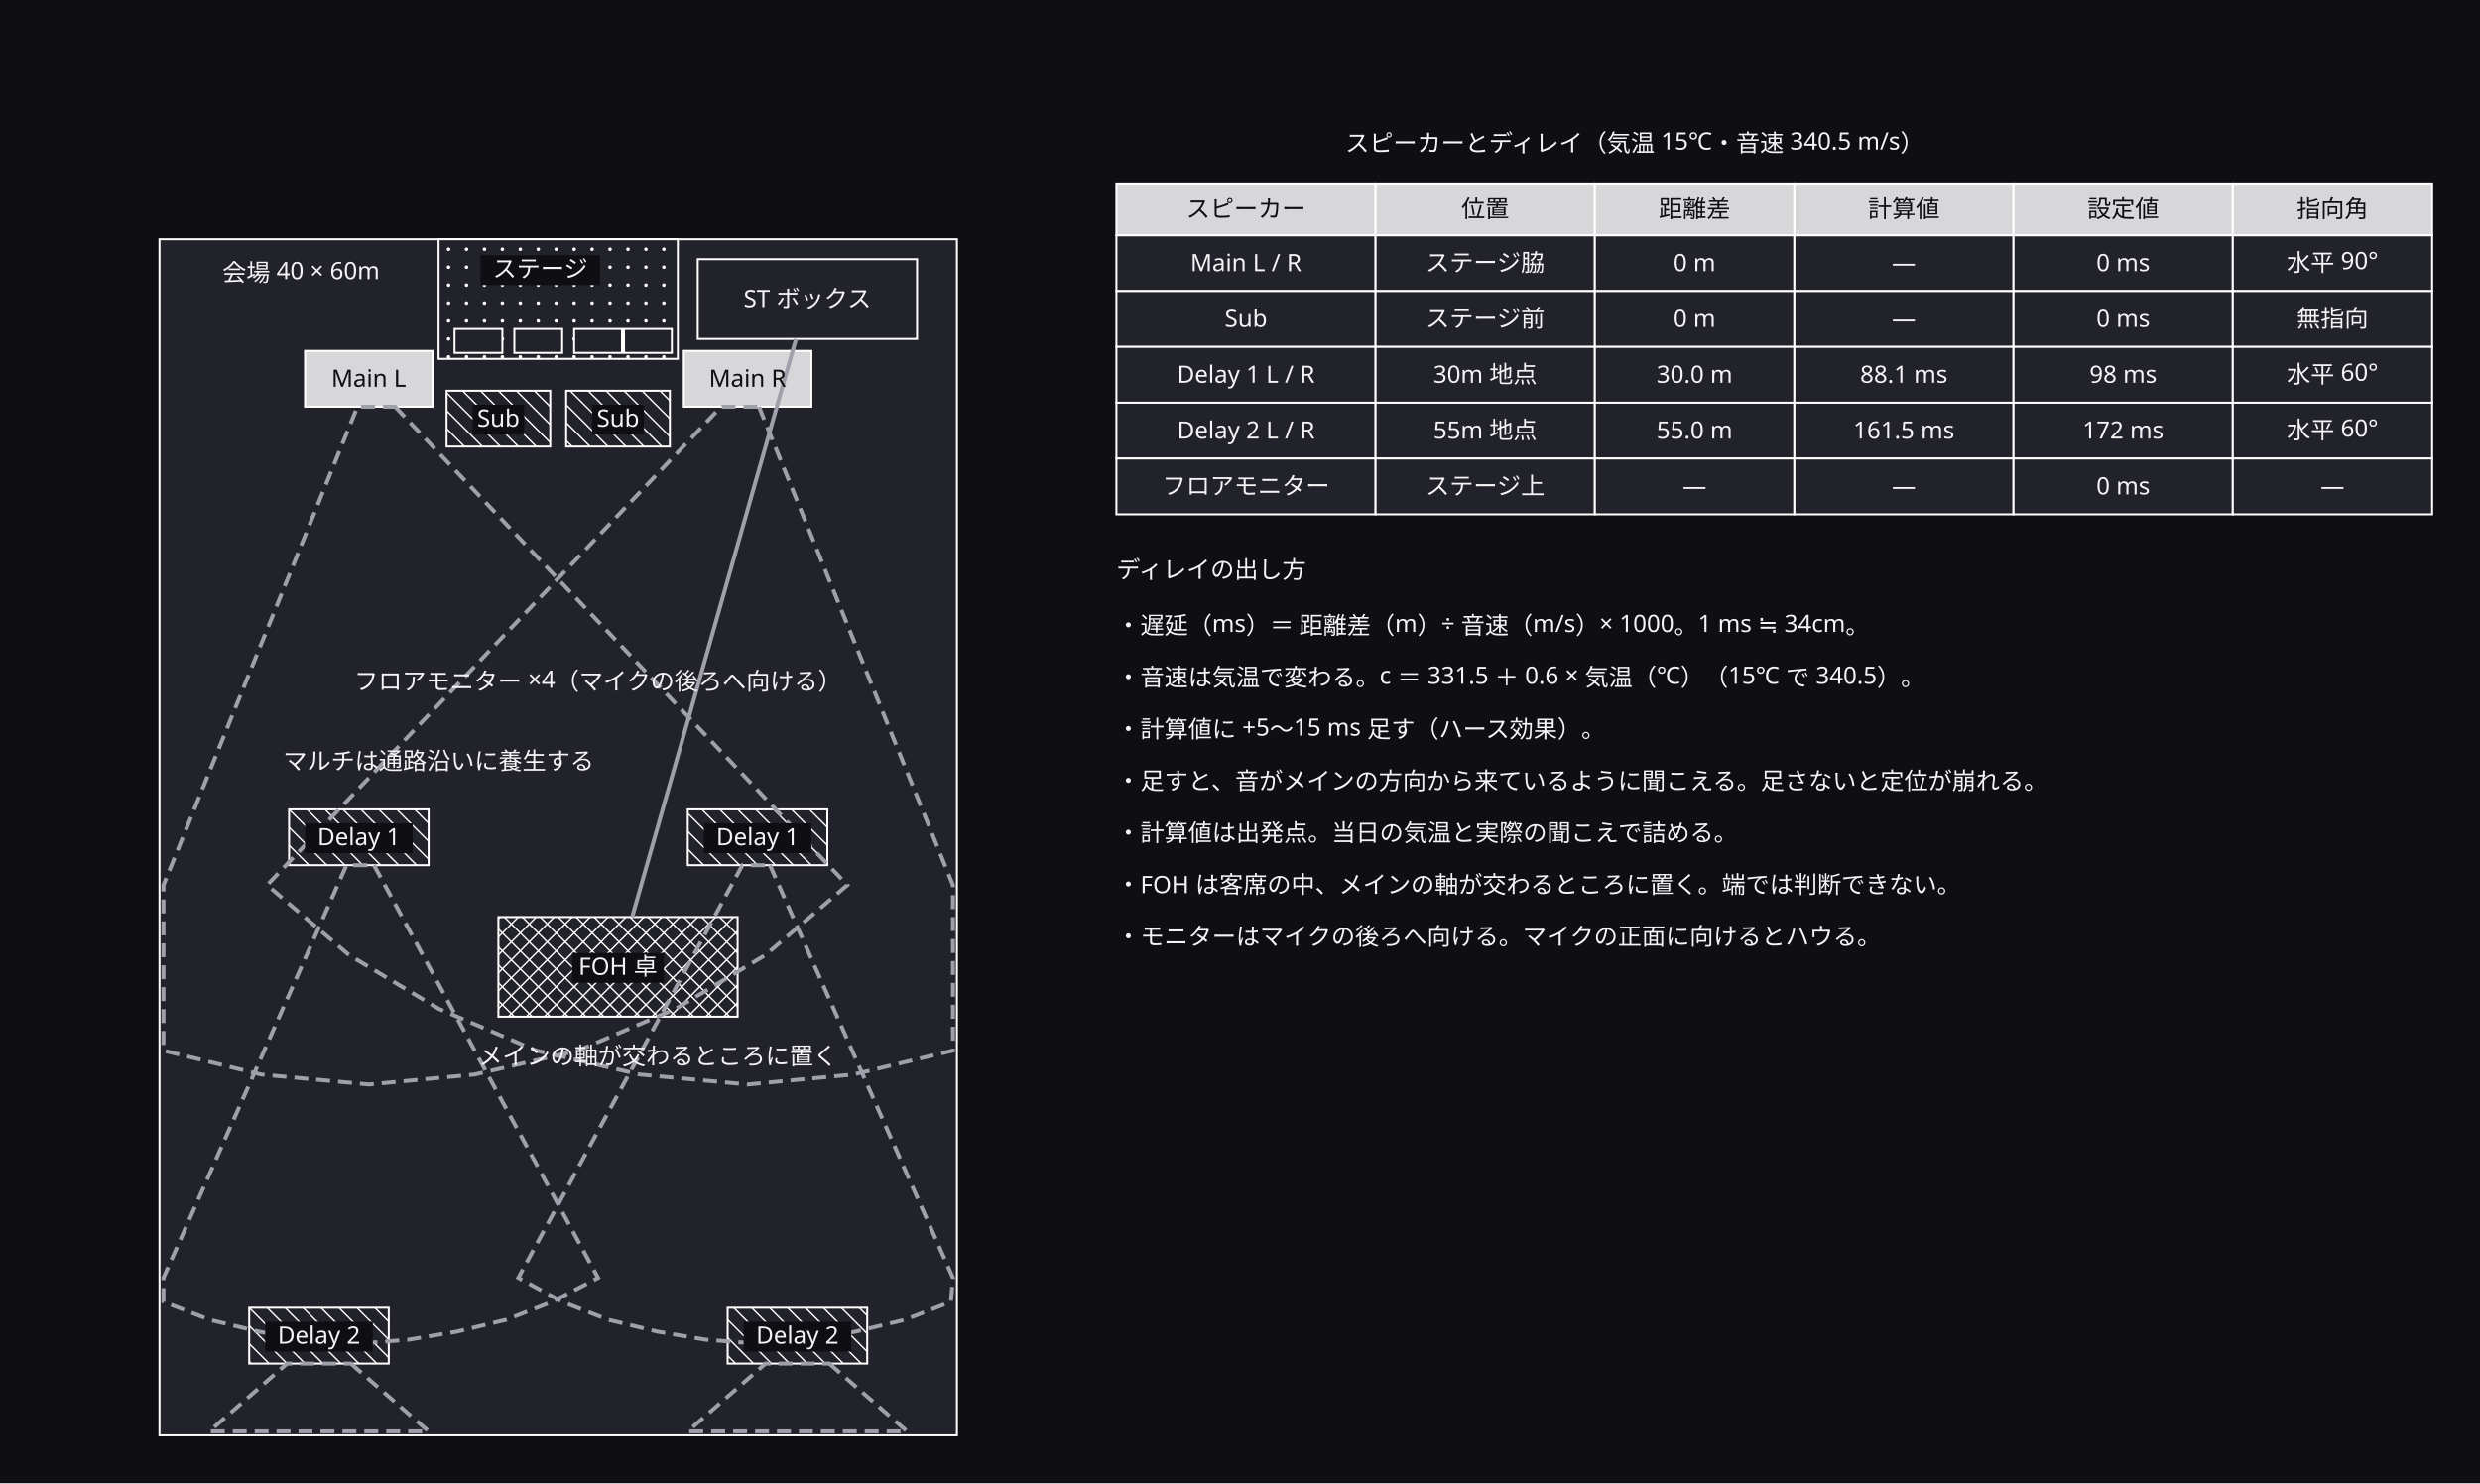
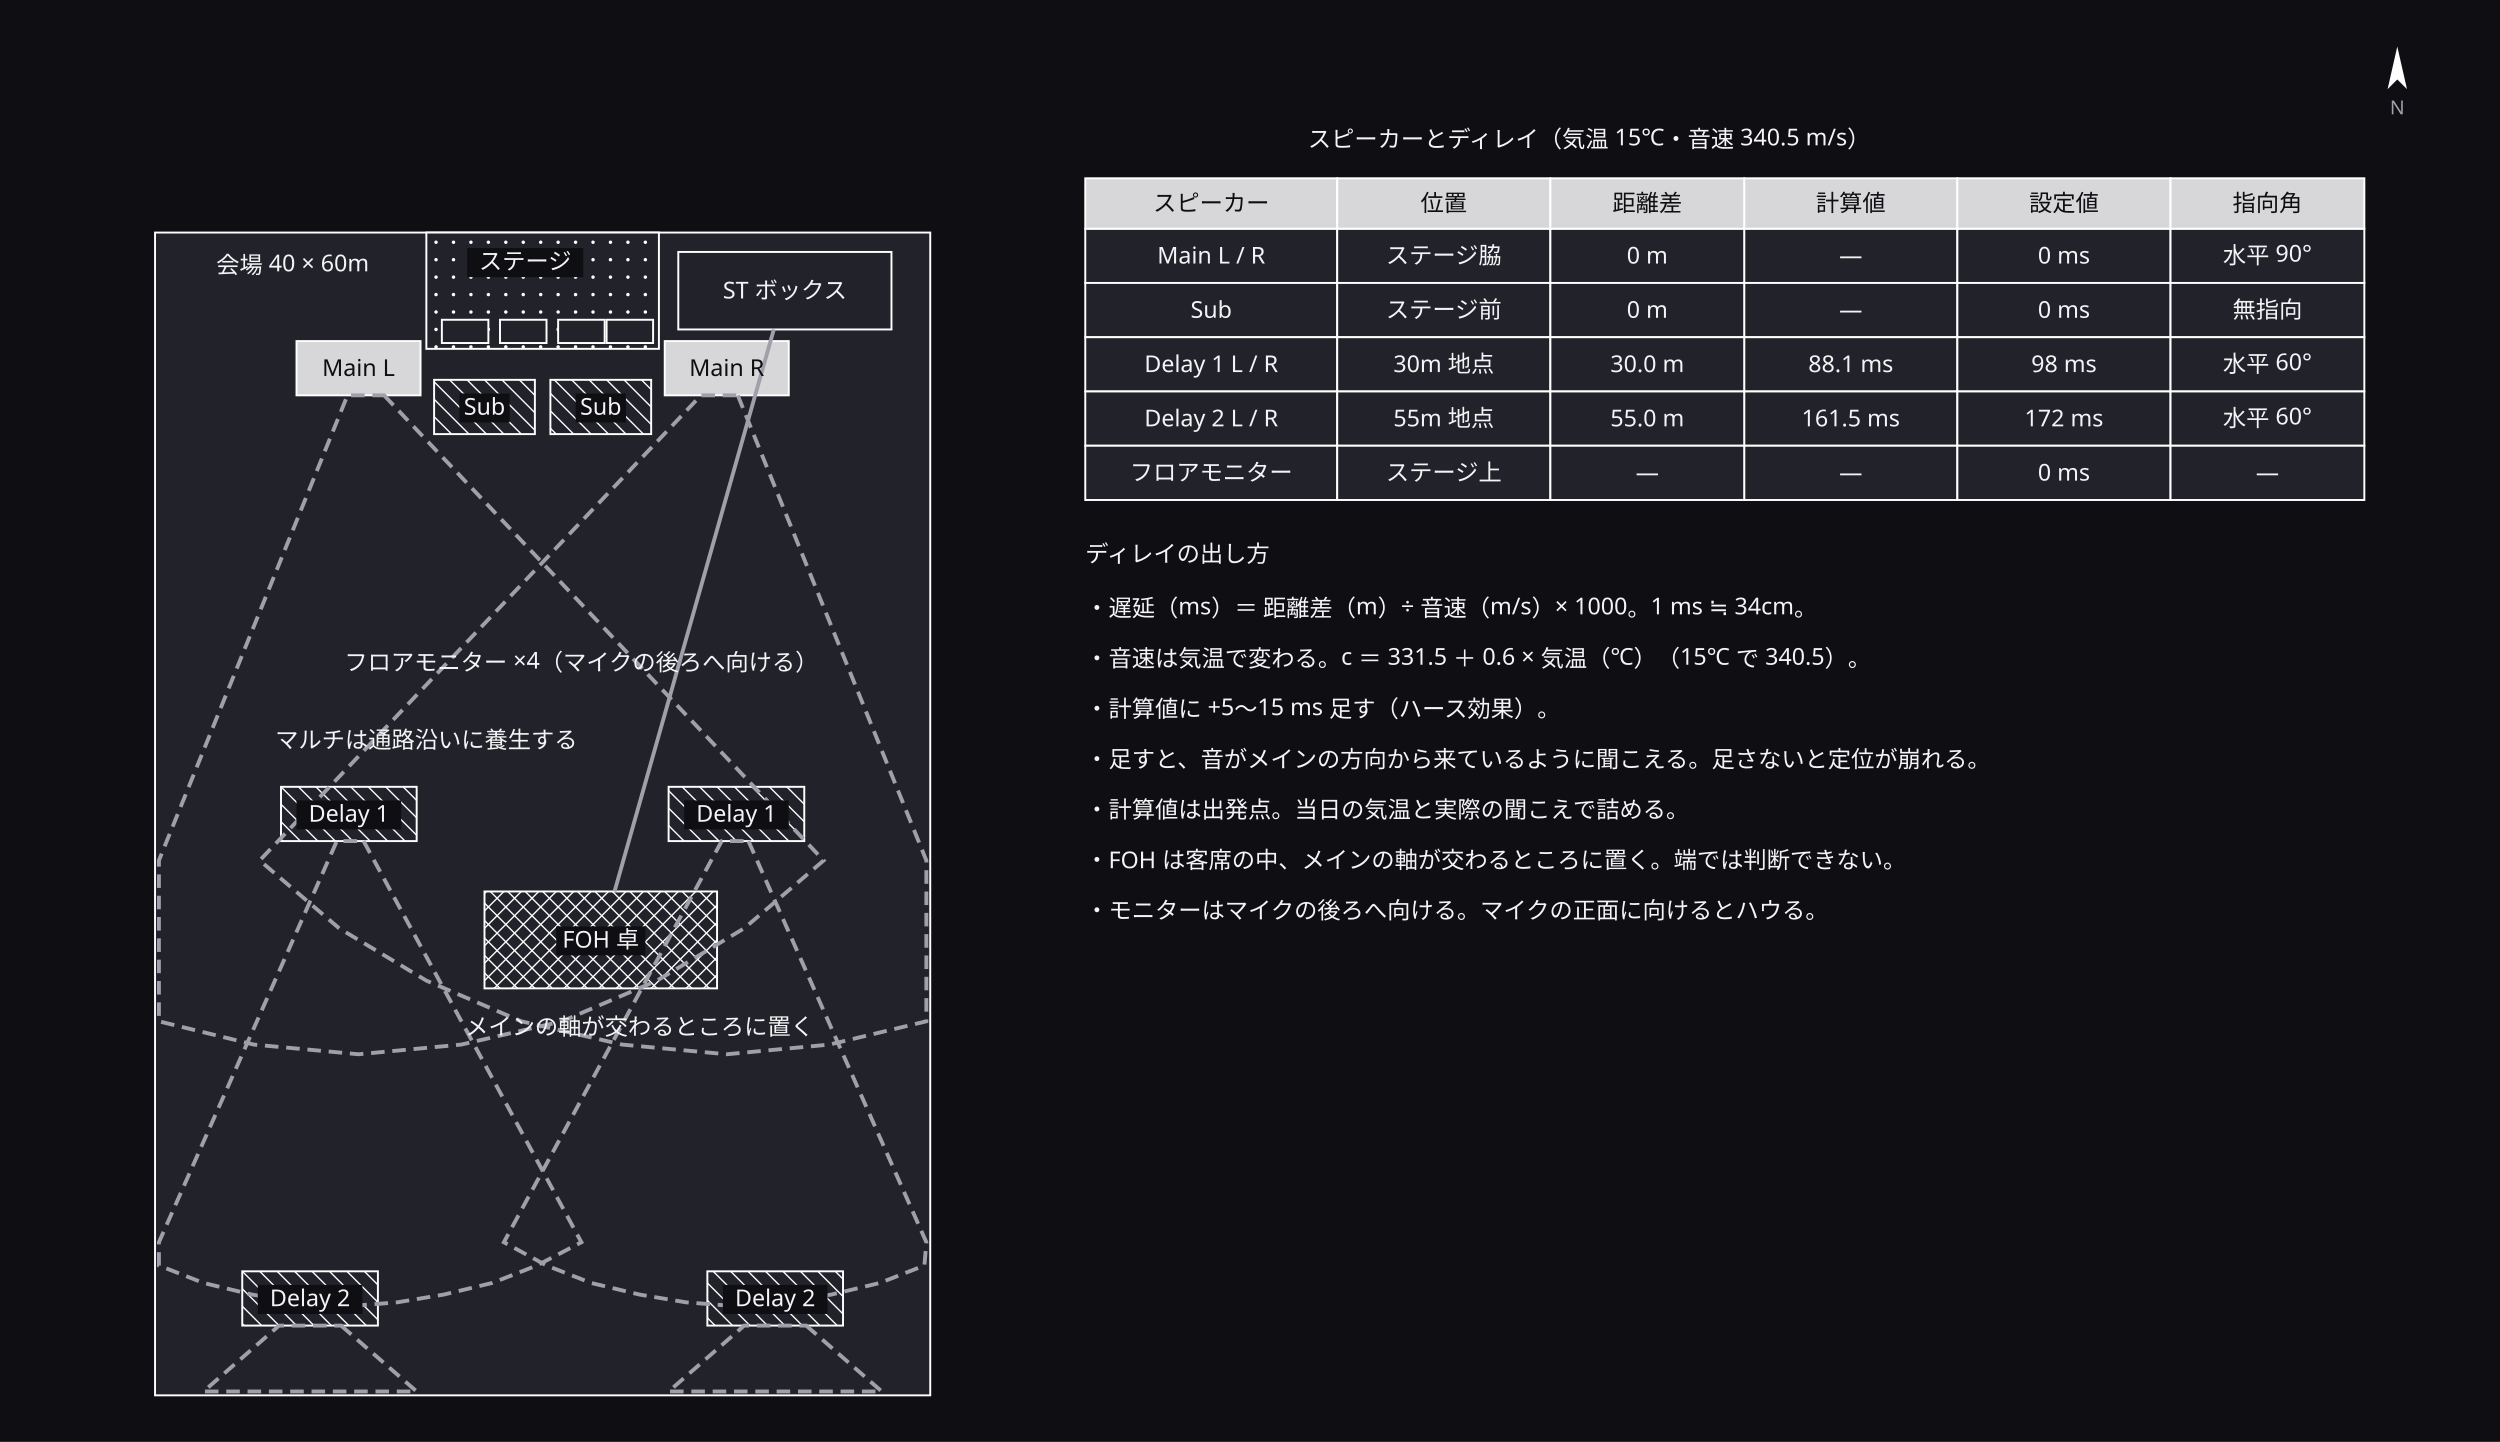
- <svg xmlns="http://www.w3.org/2000/svg" width="1244" height="744" viewBox="0 0 1244 744">
+ <svg xmlns="http://www.w3.org/2000/svg" width="1290" height="744" viewBox="0 0 1290 744">
  <defs>
    <marker id="arrow" viewBox="0 0 10 10" refX="9" refY="5" markerWidth="6" markerHeight="6" orient="auto">
      <path d="M 0 0 L 10 5 L 0 10 z" fill="#a0a0ab" />
    </marker>
  </defs>
-   <rect data-paper="1" x="0" y="0" width="1244" height="744" fill="#0f0f13" />
+   <rect data-paper="1" x="0" y="0" width="1290" height="744" fill="#0f0f13" />
  <g data-node="venue" data-pinned="false" data-shape="rect">
    <rect x="80" y="120" width="400" height="600" fill="#22222a" stroke="#ffffff" stroke-width="1" />
  </g>
  <g data-node="n3" data-pinned="false" data-shape="rect" />
  <g data-node="tb_t" data-pinned="false" data-shape="rect" />
  <g data-node="n1" data-pinned="false" data-shape="rect" />
  <g data-node="n5" data-pinned="false" data-shape="rect" />
  <g data-node="n6" data-pinned="false" data-shape="rect" />
  <g data-node="n0" data-pinned="false" data-shape="rect" />
  <g data-node="n4" data-pinned="false" data-shape="rect" />
  <g data-node="stage" data-pinned="false" data-shape="rect">
    <rect x="220" y="120" width="120" height="60" fill="#22222a" stroke="#ffffff" stroke-width="1" />
    <circle cx="225" cy="125" r="0.9" fill="#ffffff" />
    <circle cx="234" cy="125" r="0.9" fill="#ffffff" />
    <circle cx="243" cy="125" r="0.9" fill="#ffffff" />
    <circle cx="252" cy="125" r="0.9" fill="#ffffff" />
    <circle cx="261" cy="125" r="0.9" fill="#ffffff" />
    <circle cx="270" cy="125" r="0.9" fill="#ffffff" />
    <circle cx="279" cy="125" r="0.9" fill="#ffffff" />
    <circle cx="288" cy="125" r="0.9" fill="#ffffff" />
    <circle cx="297" cy="125" r="0.9" fill="#ffffff" />
    <circle cx="306" cy="125" r="0.9" fill="#ffffff" />
    <circle cx="315" cy="125" r="0.9" fill="#ffffff" />
    <circle cx="324" cy="125" r="0.9" fill="#ffffff" />
    <circle cx="333" cy="125" r="0.9" fill="#ffffff" />
    <circle cx="225" cy="134" r="0.9" fill="#ffffff" />
    <circle cx="234" cy="134" r="0.9" fill="#ffffff" />
    <circle cx="243" cy="134" r="0.9" fill="#ffffff" />
    <circle cx="252" cy="134" r="0.9" fill="#ffffff" />
    <circle cx="261" cy="134" r="0.9" fill="#ffffff" />
    <circle cx="270" cy="134" r="0.9" fill="#ffffff" />
    <circle cx="279" cy="134" r="0.9" fill="#ffffff" />
    <circle cx="288" cy="134" r="0.9" fill="#ffffff" />
    <circle cx="297" cy="134" r="0.9" fill="#ffffff" />
    <circle cx="306" cy="134" r="0.9" fill="#ffffff" />
    <circle cx="315" cy="134" r="0.9" fill="#ffffff" />
    <circle cx="324" cy="134" r="0.9" fill="#ffffff" />
    <circle cx="333" cy="134" r="0.9" fill="#ffffff" />
    <circle cx="225" cy="143" r="0.9" fill="#ffffff" />
    <circle cx="234" cy="143" r="0.9" fill="#ffffff" />
    <circle cx="243" cy="143" r="0.9" fill="#ffffff" />
    <circle cx="252" cy="143" r="0.9" fill="#ffffff" />
    <circle cx="261" cy="143" r="0.9" fill="#ffffff" />
    <circle cx="270" cy="143" r="0.9" fill="#ffffff" />
    <circle cx="279" cy="143" r="0.9" fill="#ffffff" />
    <circle cx="288" cy="143" r="0.9" fill="#ffffff" />
    <circle cx="297" cy="143" r="0.9" fill="#ffffff" />
    <circle cx="306" cy="143" r="0.9" fill="#ffffff" />
    <circle cx="315" cy="143" r="0.9" fill="#ffffff" />
    <circle cx="324" cy="143" r="0.9" fill="#ffffff" />
    <circle cx="333" cy="143" r="0.9" fill="#ffffff" />
    <circle cx="225" cy="152" r="0.9" fill="#ffffff" />
    <circle cx="234" cy="152" r="0.9" fill="#ffffff" />
    <circle cx="243" cy="152" r="0.9" fill="#ffffff" />
    <circle cx="252" cy="152" r="0.9" fill="#ffffff" />
    <circle cx="261" cy="152" r="0.9" fill="#ffffff" />
    <circle cx="270" cy="152" r="0.9" fill="#ffffff" />
    <circle cx="279" cy="152" r="0.9" fill="#ffffff" />
    <circle cx="288" cy="152" r="0.9" fill="#ffffff" />
    <circle cx="297" cy="152" r="0.9" fill="#ffffff" />
    <circle cx="306" cy="152" r="0.9" fill="#ffffff" />
    <circle cx="315" cy="152" r="0.9" fill="#ffffff" />
    <circle cx="324" cy="152" r="0.9" fill="#ffffff" />
    <circle cx="333" cy="152" r="0.9" fill="#ffffff" />
    <circle cx="225" cy="161" r="0.9" fill="#ffffff" />
    <circle cx="234" cy="161" r="0.9" fill="#ffffff" />
    <circle cx="243" cy="161" r="0.9" fill="#ffffff" />
    <circle cx="252" cy="161" r="0.9" fill="#ffffff" />
    <circle cx="261" cy="161" r="0.9" fill="#ffffff" />
    <circle cx="270" cy="161" r="0.9" fill="#ffffff" />
    <circle cx="279" cy="161" r="0.9" fill="#ffffff" />
    <circle cx="288" cy="161" r="0.9" fill="#ffffff" />
    <circle cx="297" cy="161" r="0.9" fill="#ffffff" />
    <circle cx="306" cy="161" r="0.9" fill="#ffffff" />
    <circle cx="315" cy="161" r="0.9" fill="#ffffff" />
    <circle cx="324" cy="161" r="0.9" fill="#ffffff" />
    <circle cx="333" cy="161" r="0.9" fill="#ffffff" />
    <circle cx="225" cy="170" r="0.9" fill="#ffffff" />
    <circle cx="234" cy="170" r="0.9" fill="#ffffff" />
    <circle cx="243" cy="170" r="0.9" fill="#ffffff" />
    <circle cx="252" cy="170" r="0.9" fill="#ffffff" />
    <circle cx="261" cy="170" r="0.9" fill="#ffffff" />
    <circle cx="270" cy="170" r="0.9" fill="#ffffff" />
    <circle cx="279" cy="170" r="0.9" fill="#ffffff" />
    <circle cx="288" cy="170" r="0.9" fill="#ffffff" />
    <circle cx="297" cy="170" r="0.9" fill="#ffffff" />
    <circle cx="306" cy="170" r="0.9" fill="#ffffff" />
    <circle cx="315" cy="170" r="0.9" fill="#ffffff" />
    <circle cx="324" cy="170" r="0.9" fill="#ffffff" />
    <circle cx="333" cy="170" r="0.9" fill="#ffffff" />
    <circle cx="225" cy="179" r="0.9" fill="#ffffff" />
    <circle cx="234" cy="179" r="0.9" fill="#ffffff" />
    <circle cx="243" cy="179" r="0.9" fill="#ffffff" />
    <circle cx="252" cy="179" r="0.9" fill="#ffffff" />
    <circle cx="261" cy="179" r="0.9" fill="#ffffff" />
    <circle cx="270" cy="179" r="0.9" fill="#ffffff" />
    <circle cx="279" cy="179" r="0.9" fill="#ffffff" />
    <circle cx="288" cy="179" r="0.9" fill="#ffffff" />
    <circle cx="297" cy="179" r="0.9" fill="#ffffff" />
    <circle cx="306" cy="179" r="0.9" fill="#ffffff" />
    <circle cx="315" cy="179" r="0.9" fill="#ffffff" />
    <circle cx="324" cy="179" r="0.9" fill="#ffffff" />
    <circle cx="333" cy="179" r="0.9" fill="#ffffff" />
  </g>
  <g data-node="mon_n" data-pinned="false" data-shape="rect" />
  <g data-node="f_t" data-pinned="false" data-shape="rect" />
  <g data-node="foh_n" data-pinned="false" data-shape="rect" />
  <g data-node="n2" data-pinned="false" data-shape="rect" />
  <g data-node="snake_n" data-pinned="false" data-shape="rect" />
  <g data-node="foh" data-pinned="false" data-shape="rect">
    <rect x="250" y="460" width="120" height="50" fill="#22222a" stroke="#ffffff" stroke-width="1" />
    <line x1="370" y1="469" x2="361" y2="460" stroke="#ffffff" stroke-width="0.7" />
    <line x1="370" y1="478" x2="352" y2="460" stroke="#ffffff" stroke-width="0.7" />
    <line x1="370" y1="487" x2="343" y2="460" stroke="#ffffff" stroke-width="0.7" />
    <line x1="370" y1="496" x2="334" y2="460" stroke="#ffffff" stroke-width="0.7" />
    <line x1="370" y1="505" x2="325" y2="460" stroke="#ffffff" stroke-width="0.7" />
    <line x1="316" y1="460" x2="366" y2="510" stroke="#ffffff" stroke-width="0.7" />
    <line x1="307" y1="460" x2="357" y2="510" stroke="#ffffff" stroke-width="0.7" />
    <line x1="298" y1="460" x2="348" y2="510" stroke="#ffffff" stroke-width="0.7" />
    <line x1="289" y1="460" x2="339" y2="510" stroke="#ffffff" stroke-width="0.7" />
    <line x1="280" y1="460" x2="330" y2="510" stroke="#ffffff" stroke-width="0.7" />
    <line x1="271" y1="460" x2="321" y2="510" stroke="#ffffff" stroke-width="0.7" />
    <line x1="262" y1="460" x2="312" y2="510" stroke="#ffffff" stroke-width="0.7" />
    <line x1="253" y1="460" x2="303" y2="510" stroke="#ffffff" stroke-width="0.7" />
    <line x1="250" y1="466" x2="294" y2="510" stroke="#ffffff" stroke-width="0.7" />
    <line x1="250" y1="475" x2="285" y2="510" stroke="#ffffff" stroke-width="0.7" />
    <line x1="250" y1="484" x2="276" y2="510" stroke="#ffffff" stroke-width="0.7" />
    <line x1="250" y1="493" x2="267" y2="510" stroke="#ffffff" stroke-width="0.7" />
    <line x1="250" y1="502" x2="258" y2="510" stroke="#ffffff" stroke-width="0.7" />
    <line x1="250" y1="461" x2="251" y2="460" stroke="#ffffff" stroke-width="0.7" />
    <line x1="250" y1="470" x2="260" y2="460" stroke="#ffffff" stroke-width="0.7" />
    <line x1="250" y1="479" x2="269" y2="460" stroke="#ffffff" stroke-width="0.7" />
    <line x1="250" y1="488" x2="278" y2="460" stroke="#ffffff" stroke-width="0.7" />
    <line x1="250" y1="497" x2="287" y2="460" stroke="#ffffff" stroke-width="0.7" />
    <line x1="250" y1="506" x2="296" y2="460" stroke="#ffffff" stroke-width="0.7" />
    <line x1="305" y1="460" x2="255" y2="510" stroke="#ffffff" stroke-width="0.7" />
    <line x1="314" y1="460" x2="264" y2="510" stroke="#ffffff" stroke-width="0.7" />
    <line x1="323" y1="460" x2="273" y2="510" stroke="#ffffff" stroke-width="0.7" />
    <line x1="332" y1="460" x2="282" y2="510" stroke="#ffffff" stroke-width="0.7" />
    <line x1="341" y1="460" x2="291" y2="510" stroke="#ffffff" stroke-width="0.7" />
    <line x1="350" y1="460" x2="300" y2="510" stroke="#ffffff" stroke-width="0.7" />
    <line x1="359" y1="460" x2="309" y2="510" stroke="#ffffff" stroke-width="0.7" />
    <line x1="368" y1="460" x2="318" y2="510" stroke="#ffffff" stroke-width="0.7" />
    <line x1="370" y1="467" x2="327" y2="510" stroke="#ffffff" stroke-width="0.7" />
    <line x1="370" y1="476" x2="336" y2="510" stroke="#ffffff" stroke-width="0.7" />
    <line x1="370" y1="485" x2="345" y2="510" stroke="#ffffff" stroke-width="0.7" />
    <line x1="370" y1="494" x2="354" y2="510" stroke="#ffffff" stroke-width="0.7" />
    <line x1="370" y1="503" x2="363" y2="510" stroke="#ffffff" stroke-width="0.7" />
  </g>
  <g data-node="snake" data-pinned="false" data-shape="rect">
    <rect x="350" y="130" width="110" height="40" fill="#22222a" stroke="#ffffff" stroke-width="1" />
  </g>
  <g data-node="tc0_0" data-pinned="false" data-shape="rect">
    <rect x="560" y="118" width="130" height="28" fill="#22222a" stroke="#ffffff" stroke-width="1" />
  </g>
  <g data-node="tc1_0" data-pinned="false" data-shape="rect">
    <rect x="560" y="146" width="130" height="28" fill="#22222a" stroke="#ffffff" stroke-width="1" />
  </g>
  <g data-node="tc2_0" data-pinned="false" data-shape="rect">
    <rect x="560" y="174" width="130" height="28" fill="#22222a" stroke="#ffffff" stroke-width="1" />
  </g>
  <g data-node="tc3_0" data-pinned="false" data-shape="rect">
    <rect x="560" y="202" width="130" height="28" fill="#22222a" stroke="#ffffff" stroke-width="1" />
  </g>
  <g data-node="tc4_0" data-pinned="false" data-shape="rect">
    <rect x="560" y="230" width="130" height="28" fill="#22222a" stroke="#ffffff" stroke-width="1" />
  </g>
  <g data-node="th0" data-pinned="false" data-shape="rect">
    <rect x="560" y="92" width="130" height="26" fill="#22222a" stroke="#ffffff" stroke-width="1" />
    <rect x="560" y="92" width="130" height="26" fill="#ffffff" fill-opacity="0.82" />
  </g>
  <g data-node="tc0_1" data-pinned="false" data-shape="rect">
    <rect x="690" y="118" width="110" height="28" fill="#22222a" stroke="#ffffff" stroke-width="1" />
  </g>
  <g data-node="tc0_3" data-pinned="false" data-shape="rect">
    <rect x="900" y="118" width="110" height="28" fill="#22222a" stroke="#ffffff" stroke-width="1" />
  </g>
  <g data-node="tc0_4" data-pinned="false" data-shape="rect">
    <rect x="1010" y="118" width="110" height="28" fill="#22222a" stroke="#ffffff" stroke-width="1" />
  </g>
  <g data-node="tc1_1" data-pinned="false" data-shape="rect">
    <rect x="690" y="146" width="110" height="28" fill="#22222a" stroke="#ffffff" stroke-width="1" />
  </g>
  <g data-node="tc1_3" data-pinned="false" data-shape="rect">
    <rect x="900" y="146" width="110" height="28" fill="#22222a" stroke="#ffffff" stroke-width="1" />
  </g>
  <g data-node="tc1_4" data-pinned="false" data-shape="rect">
    <rect x="1010" y="146" width="110" height="28" fill="#22222a" stroke="#ffffff" stroke-width="1" />
  </g>
  <g data-node="tc2_1" data-pinned="false" data-shape="rect">
    <rect x="690" y="174" width="110" height="28" fill="#22222a" stroke="#ffffff" stroke-width="1" />
  </g>
  <g data-node="tc2_3" data-pinned="false" data-shape="rect">
    <rect x="900" y="174" width="110" height="28" fill="#22222a" stroke="#ffffff" stroke-width="1" />
  </g>
  <g data-node="tc2_4" data-pinned="false" data-shape="rect">
    <rect x="1010" y="174" width="110" height="28" fill="#22222a" stroke="#ffffff" stroke-width="1" />
  </g>
  <g data-node="tc3_1" data-pinned="false" data-shape="rect">
    <rect x="690" y="202" width="110" height="28" fill="#22222a" stroke="#ffffff" stroke-width="1" />
  </g>
  <g data-node="tc3_3" data-pinned="false" data-shape="rect">
    <rect x="900" y="202" width="110" height="28" fill="#22222a" stroke="#ffffff" stroke-width="1" />
  </g>
  <g data-node="tc3_4" data-pinned="false" data-shape="rect">
    <rect x="1010" y="202" width="110" height="28" fill="#22222a" stroke="#ffffff" stroke-width="1" />
  </g>
  <g data-node="tc4_1" data-pinned="false" data-shape="rect">
    <rect x="690" y="230" width="110" height="28" fill="#22222a" stroke="#ffffff" stroke-width="1" />
  </g>
  <g data-node="tc4_3" data-pinned="false" data-shape="rect">
    <rect x="900" y="230" width="110" height="28" fill="#22222a" stroke="#ffffff" stroke-width="1" />
  </g>
  <g data-node="tc4_4" data-pinned="false" data-shape="rect">
    <rect x="1010" y="230" width="110" height="28" fill="#22222a" stroke="#ffffff" stroke-width="1" />
  </g>
  <g data-node="venue_n" data-pinned="false" data-shape="rect" />
  <g data-node="th1" data-pinned="false" data-shape="rect">
    <rect x="690" y="92" width="110" height="26" fill="#22222a" stroke="#ffffff" stroke-width="1" />
    <rect x="690" y="92" width="110" height="26" fill="#ffffff" fill-opacity="0.82" />
  </g>
  <g data-node="th3" data-pinned="false" data-shape="rect">
    <rect x="900" y="92" width="110" height="26" fill="#22222a" stroke="#ffffff" stroke-width="1" />
    <rect x="900" y="92" width="110" height="26" fill="#ffffff" fill-opacity="0.82" />
  </g>
  <g data-node="th4" data-pinned="false" data-shape="rect">
    <rect x="1010" y="92" width="110" height="26" fill="#22222a" stroke="#ffffff" stroke-width="1" />
    <rect x="1010" y="92" width="110" height="26" fill="#ffffff" fill-opacity="0.82" />
  </g>
  <g data-node="tc0_2" data-pinned="false" data-shape="rect">
    <rect x="800" y="118" width="100" height="28" fill="#22222a" stroke="#ffffff" stroke-width="1" />
  </g>
  <g data-node="tc0_5" data-pinned="false" data-shape="rect">
    <rect x="1120" y="118" width="100" height="28" fill="#22222a" stroke="#ffffff" stroke-width="1" />
  </g>
  <g data-node="tc1_2" data-pinned="false" data-shape="rect">
    <rect x="800" y="146" width="100" height="28" fill="#22222a" stroke="#ffffff" stroke-width="1" />
  </g>
  <g data-node="tc1_5" data-pinned="false" data-shape="rect">
    <rect x="1120" y="146" width="100" height="28" fill="#22222a" stroke="#ffffff" stroke-width="1" />
  </g>
  <g data-node="tc2_2" data-pinned="false" data-shape="rect">
    <rect x="800" y="174" width="100" height="28" fill="#22222a" stroke="#ffffff" stroke-width="1" />
  </g>
  <g data-node="tc2_5" data-pinned="false" data-shape="rect">
    <rect x="1120" y="174" width="100" height="28" fill="#22222a" stroke="#ffffff" stroke-width="1" />
  </g>
  <g data-node="tc3_2" data-pinned="false" data-shape="rect">
    <rect x="800" y="202" width="100" height="28" fill="#22222a" stroke="#ffffff" stroke-width="1" />
  </g>
  <g data-node="tc3_5" data-pinned="false" data-shape="rect">
    <rect x="1120" y="202" width="100" height="28" fill="#22222a" stroke="#ffffff" stroke-width="1" />
  </g>
  <g data-node="tc4_2" data-pinned="false" data-shape="rect">
    <rect x="800" y="230" width="100" height="28" fill="#22222a" stroke="#ffffff" stroke-width="1" />
  </g>
  <g data-node="tc4_5" data-pinned="false" data-shape="rect">
    <rect x="1120" y="230" width="100" height="28" fill="#22222a" stroke="#ffffff" stroke-width="1" />
  </g>
  <g data-node="th2" data-pinned="false" data-shape="rect">
    <rect x="800" y="92" width="100" height="26" fill="#22222a" stroke="#ffffff" stroke-width="1" />
    <rect x="800" y="92" width="100" height="26" fill="#ffffff" fill-opacity="0.82" />
  </g>
  <g data-node="th5" data-pinned="false" data-shape="rect">
    <rect x="1120" y="92" width="100" height="26" fill="#22222a" stroke="#ffffff" stroke-width="1" />
    <rect x="1120" y="92" width="100" height="26" fill="#ffffff" fill-opacity="0.82" />
  </g>
  <g data-node="stage_n" data-pinned="false" data-shape="rect" />
  <g data-node="d1L" data-pinned="false" data-shape="rect">
    <rect x="145" y="406" width="70" height="28" fill="#22222a" stroke="#ffffff" stroke-width="1" />
    <line x1="215" y1="413" x2="208" y2="406" stroke="#ffffff" stroke-width="0.7" />
    <line x1="215" y1="422" x2="199" y2="406" stroke="#ffffff" stroke-width="0.7" />
    <line x1="215" y1="431" x2="190" y2="406" stroke="#ffffff" stroke-width="0.7" />
    <line x1="181" y1="406" x2="209" y2="434" stroke="#ffffff" stroke-width="0.7" />
    <line x1="172" y1="406" x2="200" y2="434" stroke="#ffffff" stroke-width="0.7" />
    <line x1="163" y1="406" x2="191" y2="434" stroke="#ffffff" stroke-width="0.7" />
    <line x1="154" y1="406" x2="182" y2="434" stroke="#ffffff" stroke-width="0.7" />
    <line x1="145" y1="406" x2="173" y2="434" stroke="#ffffff" stroke-width="0.7" />
    <line x1="145" y1="415" x2="164" y2="434" stroke="#ffffff" stroke-width="0.7" />
    <line x1="145" y1="424" x2="155" y2="434" stroke="#ffffff" stroke-width="0.7" />
    <line x1="145" y1="433" x2="146" y2="434" stroke="#ffffff" stroke-width="0.7" />
  </g>
  <g data-node="d1R" data-pinned="false" data-shape="rect">
    <rect x="345" y="406" width="70" height="28" fill="#22222a" stroke="#ffffff" stroke-width="1" />
    <line x1="415" y1="415" x2="406" y2="406" stroke="#ffffff" stroke-width="0.7" />
    <line x1="415" y1="424" x2="397" y2="406" stroke="#ffffff" stroke-width="0.7" />
    <line x1="415" y1="433" x2="388" y2="406" stroke="#ffffff" stroke-width="0.7" />
    <line x1="379" y1="406" x2="407" y2="434" stroke="#ffffff" stroke-width="0.7" />
    <line x1="370" y1="406" x2="398" y2="434" stroke="#ffffff" stroke-width="0.7" />
    <line x1="361" y1="406" x2="389" y2="434" stroke="#ffffff" stroke-width="0.7" />
    <line x1="352" y1="406" x2="380" y2="434" stroke="#ffffff" stroke-width="0.7" />
    <line x1="345" y1="408" x2="371" y2="434" stroke="#ffffff" stroke-width="0.7" />
    <line x1="345" y1="417" x2="362" y2="434" stroke="#ffffff" stroke-width="0.7" />
    <line x1="345" y1="426" x2="353" y2="434" stroke="#ffffff" stroke-width="0.7" />
  </g>
  <g data-node="d2L" data-pinned="false" data-shape="rect">
    <rect x="125" y="656" width="70" height="28" fill="#22222a" stroke="#ffffff" stroke-width="1" />
    <line x1="195" y1="663" x2="188" y2="656" stroke="#ffffff" stroke-width="0.7" />
    <line x1="195" y1="672" x2="179" y2="656" stroke="#ffffff" stroke-width="0.7" />
    <line x1="195" y1="681" x2="170" y2="656" stroke="#ffffff" stroke-width="0.7" />
    <line x1="161" y1="656" x2="189" y2="684" stroke="#ffffff" stroke-width="0.7" />
    <line x1="152" y1="656" x2="180" y2="684" stroke="#ffffff" stroke-width="0.7" />
    <line x1="143" y1="656" x2="171" y2="684" stroke="#ffffff" stroke-width="0.7" />
    <line x1="134" y1="656" x2="162" y2="684" stroke="#ffffff" stroke-width="0.7" />
    <line x1="125" y1="656" x2="153" y2="684" stroke="#ffffff" stroke-width="0.7" />
    <line x1="125" y1="665" x2="144" y2="684" stroke="#ffffff" stroke-width="0.7" />
    <line x1="125" y1="674" x2="135" y2="684" stroke="#ffffff" stroke-width="0.7" />
    <line x1="125" y1="683" x2="126" y2="684" stroke="#ffffff" stroke-width="0.7" />
  </g>
  <g data-node="d2R" data-pinned="false" data-shape="rect">
    <rect x="365" y="656" width="70" height="28" fill="#22222a" stroke="#ffffff" stroke-width="1" />
    <line x1="435" y1="660" x2="431" y2="656" stroke="#ffffff" stroke-width="0.7" />
    <line x1="435" y1="669" x2="422" y2="656" stroke="#ffffff" stroke-width="0.7" />
    <line x1="435" y1="678" x2="413" y2="656" stroke="#ffffff" stroke-width="0.7" />
    <line x1="404" y1="656" x2="432" y2="684" stroke="#ffffff" stroke-width="0.7" />
    <line x1="395" y1="656" x2="423" y2="684" stroke="#ffffff" stroke-width="0.7" />
    <line x1="386" y1="656" x2="414" y2="684" stroke="#ffffff" stroke-width="0.7" />
    <line x1="377" y1="656" x2="405" y2="684" stroke="#ffffff" stroke-width="0.7" />
    <line x1="368" y1="656" x2="396" y2="684" stroke="#ffffff" stroke-width="0.7" />
    <line x1="365" y1="662" x2="387" y2="684" stroke="#ffffff" stroke-width="0.7" />
    <line x1="365" y1="671" x2="378" y2="684" stroke="#ffffff" stroke-width="0.7" />
    <line x1="365" y1="680" x2="369" y2="684" stroke="#ffffff" stroke-width="0.7" />
  </g>
  <g data-node="mainL" data-pinned="false" data-shape="rect">
    <rect x="153" y="176" width="64" height="28" fill="#22222a" stroke="#ffffff" stroke-width="1" />
    <rect x="153" y="176" width="64" height="28" fill="#ffffff" fill-opacity="0.82" />
  </g>
  <g data-node="mainR" data-pinned="false" data-shape="rect">
    <rect x="343" y="176" width="64" height="28" fill="#22222a" stroke="#ffffff" stroke-width="1" />
    <rect x="343" y="176" width="64" height="28" fill="#ffffff" fill-opacity="0.82" />
  </g>
  <g data-node="subL" data-pinned="false" data-shape="rect">
    <rect x="224" y="196" width="52" height="28" fill="#22222a" stroke="#ffffff" stroke-width="1" />
    <line x1="276" y1="204" x2="268" y2="196" stroke="#ffffff" stroke-width="0.7" />
    <line x1="276" y1="213" x2="259" y2="196" stroke="#ffffff" stroke-width="0.7" />
    <line x1="276" y1="222" x2="250" y2="196" stroke="#ffffff" stroke-width="0.7" />
    <line x1="241" y1="196" x2="269" y2="224" stroke="#ffffff" stroke-width="0.7" />
    <line x1="232" y1="196" x2="260" y2="224" stroke="#ffffff" stroke-width="0.7" />
    <line x1="224" y1="197" x2="251" y2="224" stroke="#ffffff" stroke-width="0.7" />
    <line x1="224" y1="206" x2="242" y2="224" stroke="#ffffff" stroke-width="0.7" />
    <line x1="224" y1="215" x2="233" y2="224" stroke="#ffffff" stroke-width="0.7" />
  </g>
  <g data-node="subR" data-pinned="false" data-shape="rect">
    <rect x="284" y="196" width="52" height="28" fill="#22222a" stroke="#ffffff" stroke-width="1" />
    <line x1="336" y1="201" x2="331" y2="196" stroke="#ffffff" stroke-width="0.7" />
    <line x1="336" y1="210" x2="322" y2="196" stroke="#ffffff" stroke-width="0.7" />
    <line x1="336" y1="219" x2="313" y2="196" stroke="#ffffff" stroke-width="0.7" />
    <line x1="304" y1="196" x2="332" y2="224" stroke="#ffffff" stroke-width="0.7" />
    <line x1="295" y1="196" x2="323" y2="224" stroke="#ffffff" stroke-width="0.7" />
    <line x1="286" y1="196" x2="314" y2="224" stroke="#ffffff" stroke-width="0.7" />
    <line x1="284" y1="203" x2="305" y2="224" stroke="#ffffff" stroke-width="0.7" />
    <line x1="284" y1="212" x2="296" y2="224" stroke="#ffffff" stroke-width="0.7" />
    <line x1="284" y1="221" x2="287" y2="224" stroke="#ffffff" stroke-width="0.7" />
  </g>
  <g data-node="mon0" data-pinned="false" data-shape="rect">
    <rect x="228" y="165" width="24" height="12" fill="#22222a" stroke="#ffffff" stroke-width="1" />
  </g>
  <g data-node="mon1" data-pinned="false" data-shape="rect">
    <rect x="258" y="165" width="24" height="12" fill="#22222a" stroke="#ffffff" stroke-width="1" />
  </g>
  <g data-node="mon2" data-pinned="false" data-shape="rect">
    <rect x="288" y="165" width="24" height="12" fill="#22222a" stroke="#ffffff" stroke-width="1" />
  </g>
  <g data-node="mon3" data-pinned="false" data-shape="rect">
    <rect x="313" y="165" width="24" height="12" fill="#22222a" stroke="#ffffff" stroke-width="1" />
  </g>
  <g data-edge="mainL&gt;mainL" data-pinned="false">
    <path d="M 198.2 204 L 425 444 L 384 479 L 339 506 L 290 527 L 238 539 L 185 544 L 131 539 L 82 527 L 82 506 L 82 479 L 82 444 L 179.3 204 L 198.2 204 Z" fill="none" stroke="#a0a0ab" stroke-width="2" stroke-dasharray="7 4" />
  </g>
  <g data-edge="mainR&gt;mainR" data-pinned="false">
    <path d="M 380.7 204 L 478 444 L 478 479 L 478 506 L 478 527 L 428 539 L 375 544 L 321 539 L 269 527 L 220 506 L 175 479 L 134 444 L 361.7 204 L 380.7 204 Z" fill="none" stroke="#a0a0ab" stroke-width="2" stroke-dasharray="7 4" />
  </g>
  <g data-edge="d1L&gt;d1L" data-pinned="false">
    <path d="M 187.6 434 L 300 641 L 277 653 L 254 662 L 229 668 L 205 672 L 180 674 L 154 672 L 130 668 L 105 662 L 82 653 L 82 641 L 173.8 434 L 187.6 434 Z" fill="none" stroke="#a0a0ab" stroke-width="2" stroke-dasharray="7 4" />
  </g>
  <g data-edge="d1R&gt;d1R" data-pinned="false">
    <path d="M 386.2 434 L 478 641 L 477 653 L 454 662 L 429 668 L 405 672 L 380 674 L 354 672 L 330 668 L 305 662 L 282 653 L 260 641 L 372.4 434 L 386.2 434 Z" fill="none" stroke="#a0a0ab" stroke-width="2" stroke-dasharray="7 4" />
  </g>
  <g data-edge="d2L&gt;d2L" data-pinned="false">
    <path d="M 176 684 L 215 718 L 204 718 L 193 718 L 182 718 L 171 718 L 160 718 L 148 718 L 137 718 L 126 718 L 115 718 L 105 718 L 144 684 L 176 684 Z" fill="none" stroke="#a0a0ab" stroke-width="2" stroke-dasharray="7 4" />
  </g>
  <g data-edge="d2R&gt;d2R" data-pinned="false">
    <path d="M 416 684 L 455 718 L 444 718 L 433 718 L 422 718 L 411 718 L 400 718 L 388 718 L 377 718 L 366 718 L 355 718 L 345 718 L 384 684 L 416 684 Z" fill="none" stroke="#a0a0ab" stroke-width="2" stroke-dasharray="7 4" />
  </g>
  <g data-edge="snake&gt;foh" data-pinned="false">
    <path d="M 399.3 170 L 317.1 460" fill="none" stroke="#a0a0ab" stroke-width="2" />
  </g>
  <g data-name="n3">
    <text x="560" y="396" text-anchor="start" font-family="sans-serif" font-size="12" fill="#f4f4f6">・足すと、音がメインの方向から来ているように聞こえる。足さないと定位が崩れる。</text>
  </g>
  <g data-name="tb_t">
    <text x="820" y="76" text-anchor="middle" font-family="sans-serif" font-size="12" fill="#f4f4f6">スピーカーとディレイ（気温 15℃・音速 340.5 m/s）</text>
  </g>
  <g data-name="n1">
    <text x="560" y="344" text-anchor="start" font-family="sans-serif" font-size="12" fill="#f4f4f6">・音速は気温で変わる。c ＝ 331.5 ＋ 0.6 × 気温（℃）（15℃ で 340.5）。</text>
  </g>
  <g data-name="n5">
    <text x="560" y="448" text-anchor="start" font-family="sans-serif" font-size="12" fill="#f4f4f6">・FOH は客席の中、メインの軸が交わるところに置く。端では判断できない。</text>
  </g>
  <g data-name="n6">
    <text x="560" y="474" text-anchor="start" font-family="sans-serif" font-size="12" fill="#f4f4f6">・モニターはマイクの後ろへ向ける。マイクの正面に向けるとハウる。</text>
  </g>
  <g data-name="n0">
    <text x="560" y="318" text-anchor="start" font-family="sans-serif" font-size="12" fill="#f4f4f6">・遅延（ms）＝ 距離差（m）÷ 音速（m/s）× 1000。1 ms ≒ 34cm。</text>
  </g>
  <g data-name="n4">
    <text x="560" y="422" text-anchor="start" font-family="sans-serif" font-size="12" fill="#f4f4f6">・計算値は出発点。当日の気温と実際の聞こえで詰める。</text>
  </g>
  <g data-name="mon_n">
    <text x="300" y="346" text-anchor="middle" font-family="sans-serif" font-size="12" fill="#f4f4f6">フロアモニター ×4（マイクの後ろへ向ける）</text>
  </g>
  <g data-name="f_t">
    <text x="560" y="290" text-anchor="start" font-family="sans-serif" font-size="12" fill="#f4f4f6">ディレイの出し方</text>
  </g>
  <g data-name="foh_n">
    <text x="330" y="534" text-anchor="middle" font-family="sans-serif" font-size="12" fill="#f4f4f6">メインの軸が交わるところに置く</text>
  </g>
  <g data-name="n2">
    <text x="560" y="370" text-anchor="start" font-family="sans-serif" font-size="12" fill="#f4f4f6">・計算値に +5〜15 ms 足す（ハース効果）。</text>
  </g>
  <g data-name="snake_n">
    <text x="220" y="386" text-anchor="middle" font-family="sans-serif" font-size="12" fill="#f4f4f6">マルチは通路沿いに養生する</text>
  </g>
  <g data-name="foh">
    <rect x="287" y="478" width="46" height="15" fill="#0f0f13" />
    <text x="310" y="489" text-anchor="middle" font-family="sans-serif" font-size="12" fill="#f4f4f6">FOH 卓</text>
  </g>
  <g data-name="snake">
    <text x="405" y="154" text-anchor="middle" font-family="sans-serif" font-size="12" fill="#f4f4f6">ST ボックス</text>
  </g>
  <g data-name="tc0_0">
    <text x="625" y="136" text-anchor="middle" font-family="sans-serif" font-size="12" fill="#f4f4f6">Main L / R</text>
  </g>
  <g data-name="tc1_0">
    <text x="625" y="164" text-anchor="middle" font-family="sans-serif" font-size="12" fill="#f4f4f6">Sub</text>
  </g>
  <g data-name="tc2_0">
    <text x="625" y="192" text-anchor="middle" font-family="sans-serif" font-size="12" fill="#f4f4f6">Delay 1 L / R</text>
  </g>
  <g data-name="tc3_0">
    <text x="625" y="220" text-anchor="middle" font-family="sans-serif" font-size="12" fill="#f4f4f6">Delay 2 L / R</text>
  </g>
  <g data-name="tc4_0">
    <text x="625" y="248" text-anchor="middle" font-family="sans-serif" font-size="12" fill="#f4f4f6">フロアモニター</text>
  </g>
  <g data-name="th0">
    <text x="625" y="109" text-anchor="middle" font-family="sans-serif" font-size="12" fill="#0f0f13">スピーカー</text>
  </g>
  <g data-name="tc0_1">
    <text x="745" y="136" text-anchor="middle" font-family="sans-serif" font-size="12" fill="#f4f4f6">ステージ脇</text>
  </g>
  <g data-name="tc0_3">
    <text x="955" y="136" text-anchor="middle" font-family="sans-serif" font-size="12" fill="#f4f4f6">—</text>
  </g>
  <g data-name="tc0_4">
    <text x="1065" y="136" text-anchor="middle" font-family="sans-serif" font-size="12" fill="#f4f4f6">0 ms</text>
  </g>
  <g data-name="tc1_1">
    <text x="745" y="164" text-anchor="middle" font-family="sans-serif" font-size="12" fill="#f4f4f6">ステージ前</text>
  </g>
  <g data-name="tc1_3">
    <text x="955" y="164" text-anchor="middle" font-family="sans-serif" font-size="12" fill="#f4f4f6">—</text>
  </g>
  <g data-name="tc1_4">
    <text x="1065" y="164" text-anchor="middle" font-family="sans-serif" font-size="12" fill="#f4f4f6">0 ms</text>
  </g>
  <g data-name="tc2_1">
    <text x="745" y="192" text-anchor="middle" font-family="sans-serif" font-size="12" fill="#f4f4f6">30m 地点</text>
  </g>
  <g data-name="tc2_3">
    <text x="955" y="192" text-anchor="middle" font-family="sans-serif" font-size="12" fill="#f4f4f6">88.1 ms</text>
  </g>
  <g data-name="tc2_4">
    <text x="1065" y="192" text-anchor="middle" font-family="sans-serif" font-size="12" fill="#f4f4f6">98 ms</text>
  </g>
  <g data-name="tc3_1">
    <text x="745" y="220" text-anchor="middle" font-family="sans-serif" font-size="12" fill="#f4f4f6">55m 地点</text>
  </g>
  <g data-name="tc3_3">
    <text x="955" y="220" text-anchor="middle" font-family="sans-serif" font-size="12" fill="#f4f4f6">161.5 ms</text>
  </g>
  <g data-name="tc3_4">
    <text x="1065" y="220" text-anchor="middle" font-family="sans-serif" font-size="12" fill="#f4f4f6">172 ms</text>
  </g>
  <g data-name="tc4_1">
    <text x="745" y="248" text-anchor="middle" font-family="sans-serif" font-size="12" fill="#f4f4f6">ステージ上</text>
  </g>
  <g data-name="tc4_3">
    <text x="955" y="248" text-anchor="middle" font-family="sans-serif" font-size="12" fill="#f4f4f6">—</text>
  </g>
  <g data-name="tc4_4">
    <text x="1065" y="248" text-anchor="middle" font-family="sans-serif" font-size="12" fill="#f4f4f6">0 ms</text>
  </g>
  <g data-name="venue_n">
    <text x="151" y="141" text-anchor="middle" font-family="sans-serif" font-size="12" fill="#f4f4f6">会場 40 × 60m</text>
  </g>
  <g data-name="th1">
    <text x="745" y="109" text-anchor="middle" font-family="sans-serif" font-size="12" fill="#0f0f13">位置</text>
  </g>
  <g data-name="th3">
    <text x="955" y="109" text-anchor="middle" font-family="sans-serif" font-size="12" fill="#0f0f13">計算値</text>
  </g>
  <g data-name="th4">
    <text x="1065" y="109" text-anchor="middle" font-family="sans-serif" font-size="12" fill="#0f0f13">設定値</text>
  </g>
  <g data-name="tc0_2">
    <text x="850" y="136" text-anchor="middle" font-family="sans-serif" font-size="12" fill="#f4f4f6">0 m</text>
  </g>
  <g data-name="tc0_5">
    <text x="1170" y="136" text-anchor="middle" font-family="sans-serif" font-size="12" fill="#f4f4f6">水平 90°</text>
  </g>
  <g data-name="tc1_2">
    <text x="850" y="164" text-anchor="middle" font-family="sans-serif" font-size="12" fill="#f4f4f6">0 m</text>
  </g>
  <g data-name="tc1_5">
    <text x="1170" y="164" text-anchor="middle" font-family="sans-serif" font-size="12" fill="#f4f4f6">無指向</text>
  </g>
  <g data-name="tc2_2">
    <text x="850" y="192" text-anchor="middle" font-family="sans-serif" font-size="12" fill="#f4f4f6">30.0 m</text>
  </g>
  <g data-name="tc2_5">
    <text x="1170" y="192" text-anchor="middle" font-family="sans-serif" font-size="12" fill="#f4f4f6">水平 60°</text>
  </g>
  <g data-name="tc3_2">
    <text x="850" y="220" text-anchor="middle" font-family="sans-serif" font-size="12" fill="#f4f4f6">55.0 m</text>
  </g>
  <g data-name="tc3_5">
    <text x="1170" y="220" text-anchor="middle" font-family="sans-serif" font-size="12" fill="#f4f4f6">水平 60°</text>
  </g>
  <g data-name="tc4_2">
    <text x="850" y="248" text-anchor="middle" font-family="sans-serif" font-size="12" fill="#f4f4f6">—</text>
  </g>
  <g data-name="tc4_5">
    <text x="1170" y="248" text-anchor="middle" font-family="sans-serif" font-size="12" fill="#f4f4f6">—</text>
  </g>
  <g data-name="th2">
    <text x="850" y="109" text-anchor="middle" font-family="sans-serif" font-size="12" fill="#0f0f13">距離差</text>
  </g>
  <g data-name="th5">
    <text x="1170" y="109" text-anchor="middle" font-family="sans-serif" font-size="12" fill="#0f0f13">指向角</text>
  </g>
  <g data-name="stage_n">
    <rect x="241" y="128" width="60" height="15" fill="#0f0f13" />
    <text x="271" y="139" text-anchor="middle" font-family="sans-serif" font-size="12" fill="#f4f4f6">ステージ</text>
  </g>
  <g data-name="d1L">
    <rect x="153" y="413" width="54" height="15" fill="#0f0f13" />
    <text x="180" y="424" text-anchor="middle" font-family="sans-serif" font-size="12" fill="#f4f4f6">Delay 1</text>
  </g>
  <g data-name="d1R">
    <rect x="353" y="413" width="54" height="15" fill="#0f0f13" />
    <text x="380" y="424" text-anchor="middle" font-family="sans-serif" font-size="12" fill="#f4f4f6">Delay 1</text>
  </g>
  <g data-name="d2L">
    <rect x="133" y="663" width="54" height="15" fill="#0f0f13" />
    <text x="160" y="674" text-anchor="middle" font-family="sans-serif" font-size="12" fill="#f4f4f6">Delay 2</text>
  </g>
  <g data-name="d2R">
    <rect x="373" y="663" width="54" height="15" fill="#0f0f13" />
    <text x="400" y="674" text-anchor="middle" font-family="sans-serif" font-size="12" fill="#f4f4f6">Delay 2</text>
  </g>
  <g data-name="mainL">
    <text x="185" y="194" text-anchor="middle" font-family="sans-serif" font-size="12" fill="#0f0f13">Main L</text>
  </g>
  <g data-name="mainR">
    <text x="375" y="194" text-anchor="middle" font-family="sans-serif" font-size="12" fill="#0f0f13">Main R</text>
  </g>
  <g data-name="subL">
    <rect x="237" y="203" width="26" height="15" fill="#0f0f13" />
    <text x="250" y="214" text-anchor="middle" font-family="sans-serif" font-size="12" fill="#f4f4f6">Sub</text>
  </g>
  <g data-name="subR">
    <rect x="297" y="203" width="26" height="15" fill="#0f0f13" />
    <text x="310" y="214" text-anchor="middle" font-family="sans-serif" font-size="12" fill="#f4f4f6">Sub</text>
  </g>
+   <g data-dimensions="true">
+     <g transform="rotate(0 1237 37)">
+       <path d="M 1237 24 L 1242 46 L 1237 41 L 1232 46 Z" fill="#ffffff" />
+     </g>
+     <text x="1237" y="59" text-anchor="middle" font-family="sans-serif" font-size="10" fill="#a0a0ab">N</text>
+   </g>
</svg>
